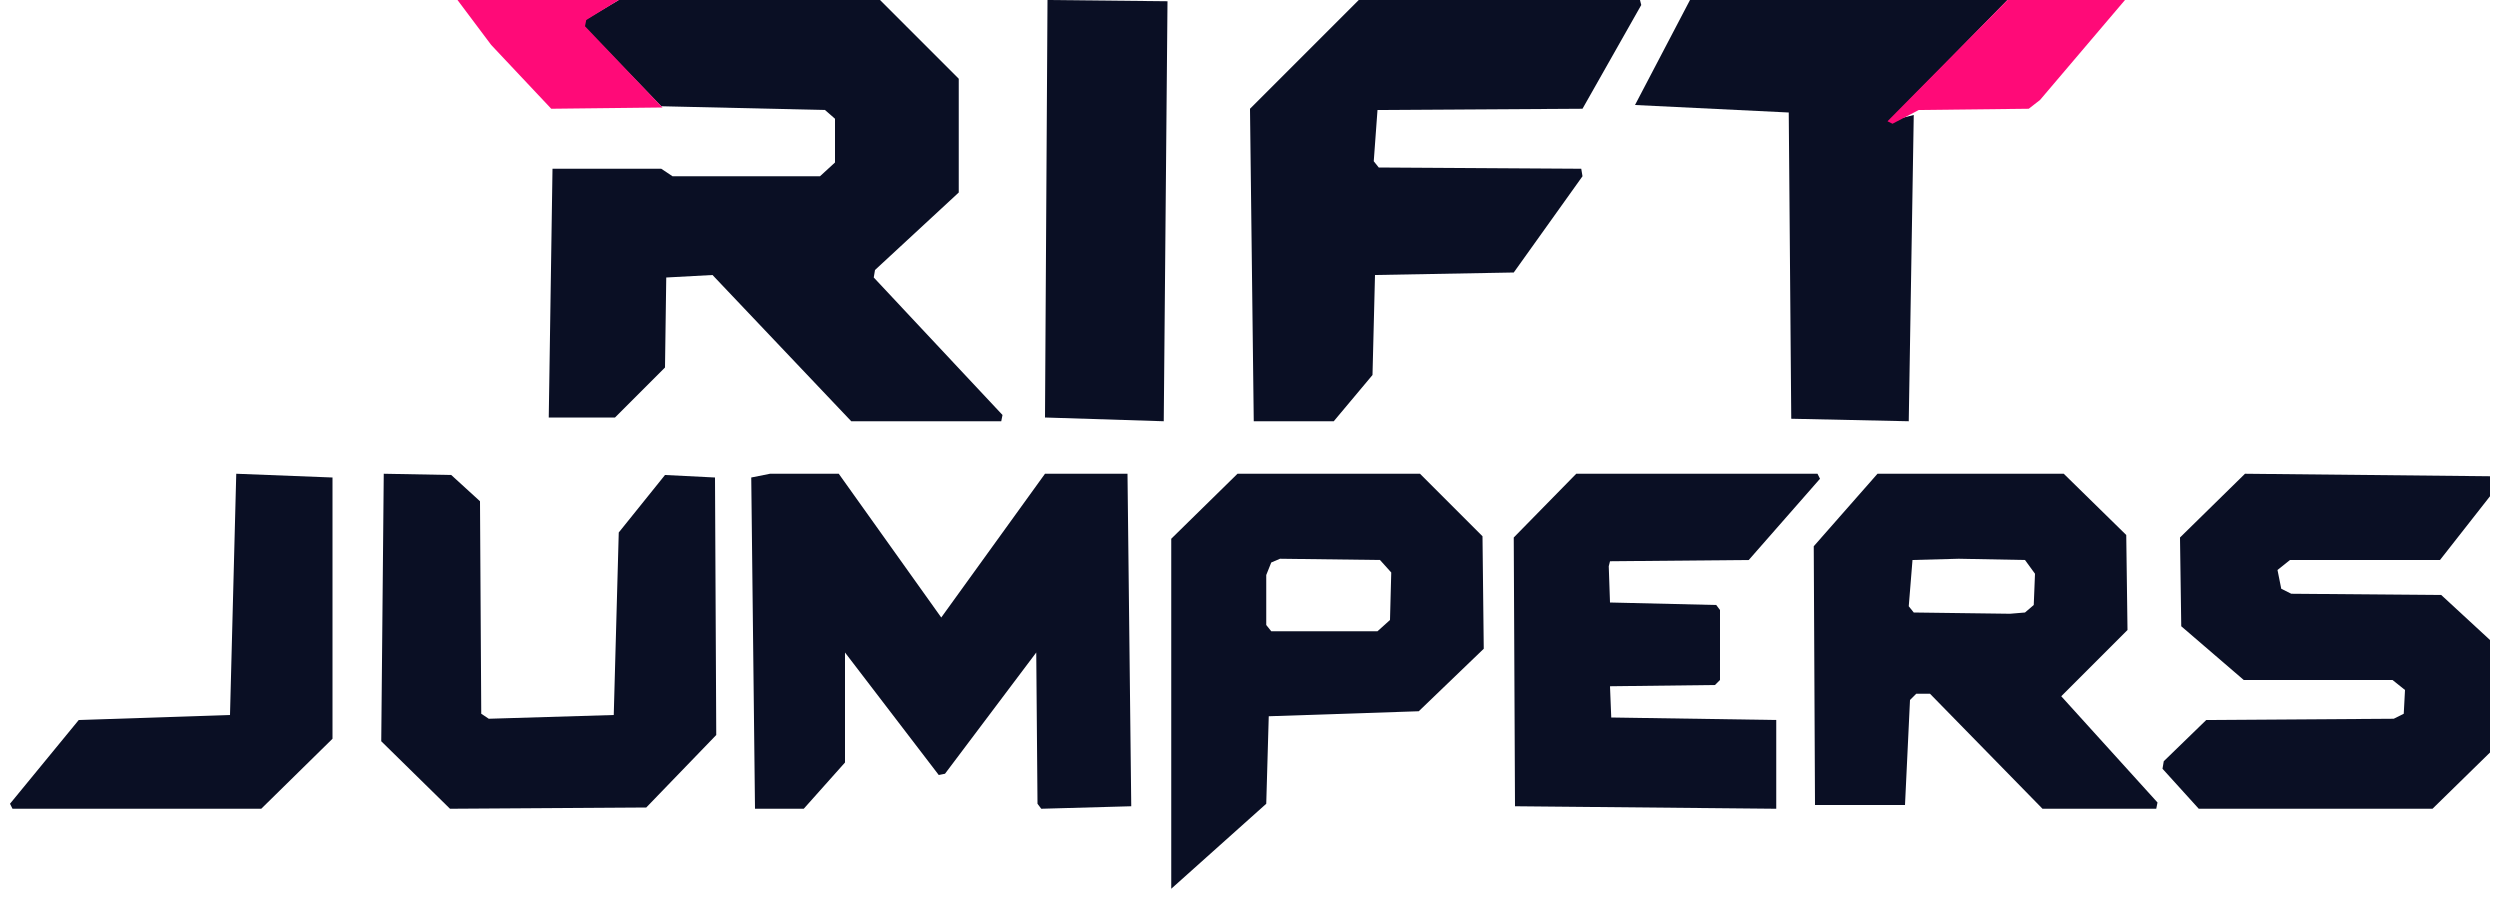
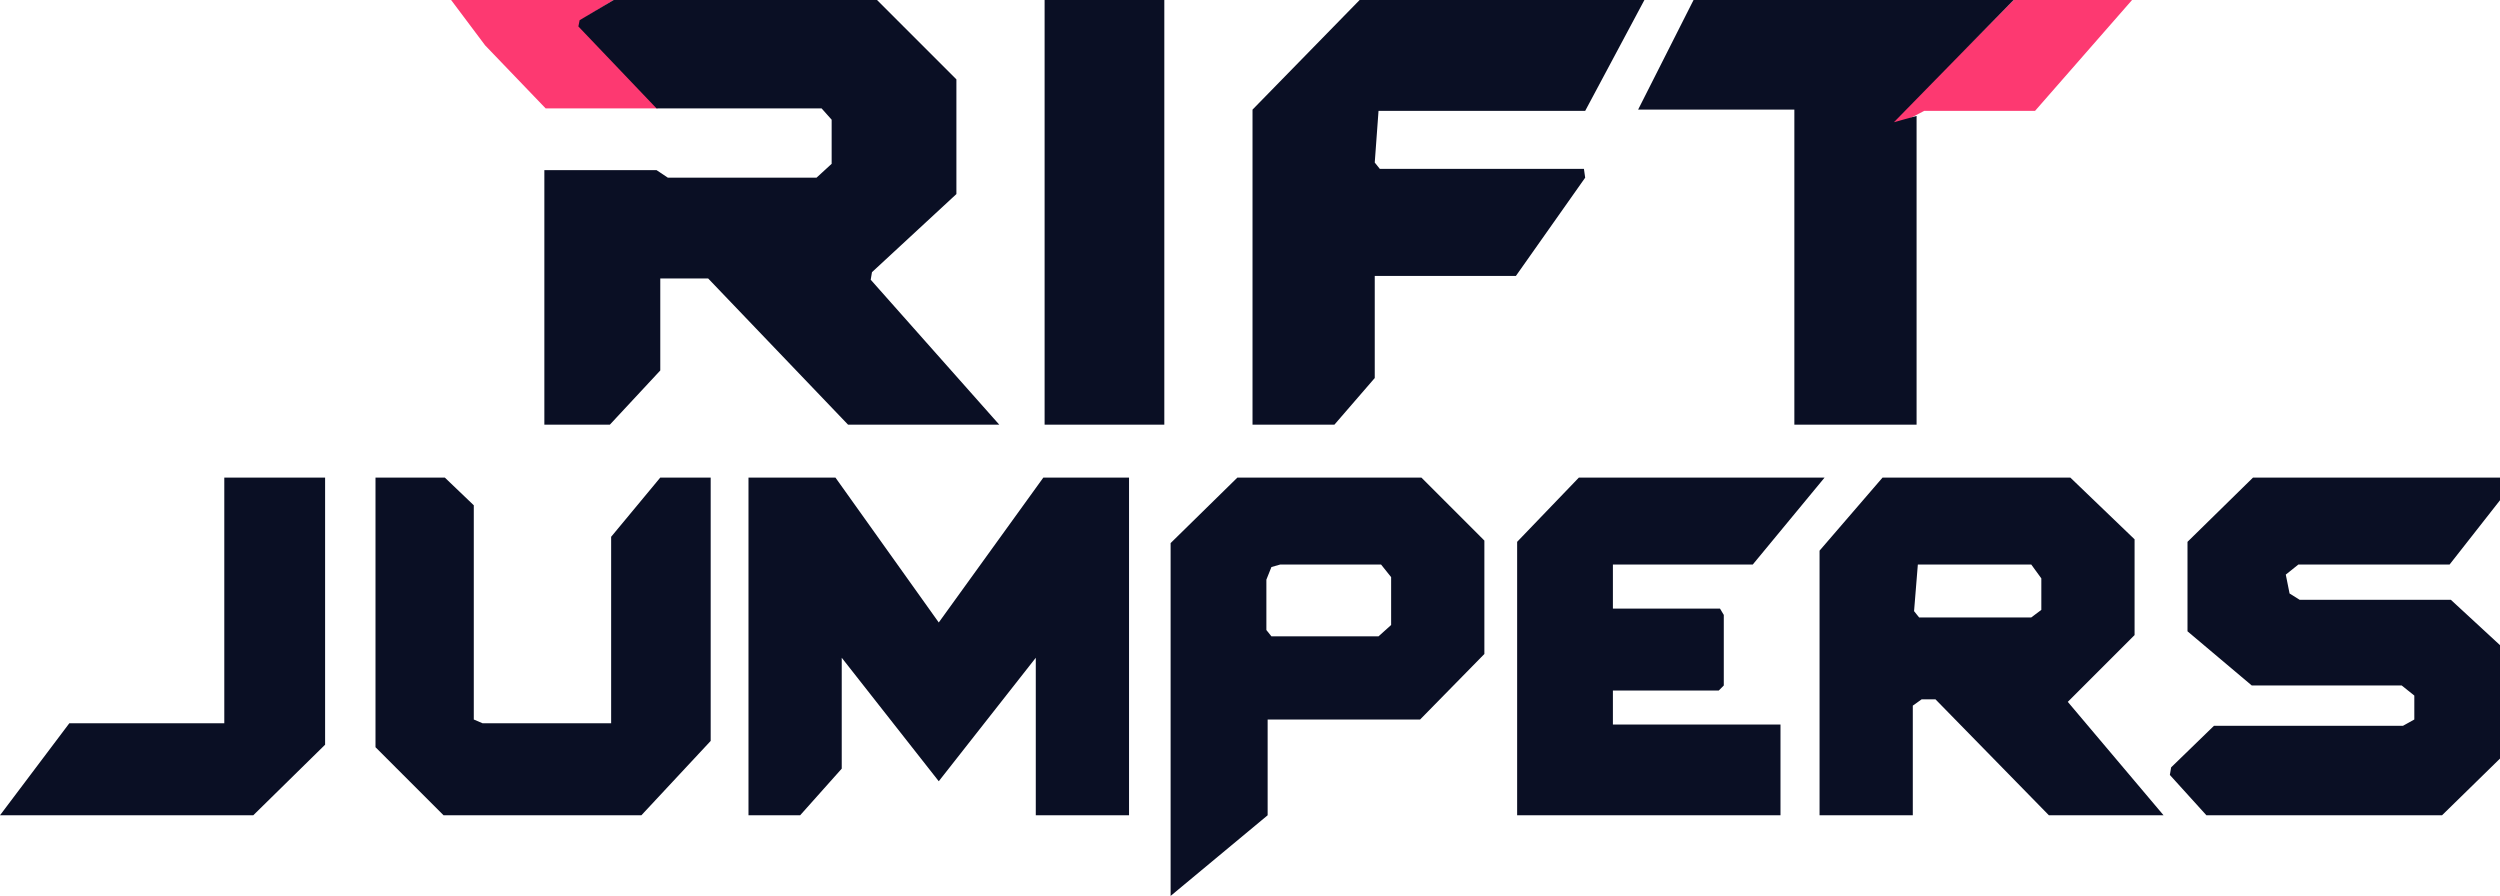
- <svg xmlns="http://www.w3.org/2000/svg" viewBox="0 0 2000 719" width="2000" height="719">
-   <path d="M0,0 L209,0 L272,63 L272,154 L205,216 L204,222 L307,332 L306,337 L186,337 L75,220 L38,222 L37,294 L-3,334 L-56,334 L-53,135 L34,135 L43,141 L161,141 L173,130 L173,95 L165,88 L34,85 L-28,21 L-27,16 Z" transform="translate(495,0)" fill="#0A0F24" />
-   <path d="M0,0 L55,0 L137,115 L220,0 L286,0 L289,266 L217,268 L214,264 L213,143 L140,240 L135,241 L60,143 L60,231 L27,268 L-12,268 L-15,3 Z" transform="translate(616,379)" fill="#0A0F24" />
-   <path d="M0,0 L225,0 L226,4 L179,87 L15,88 L12,129 L16,134 L178,135 L179,141 L124,218 L13,220 L11,300 L-20,337 L-84,337 L-87,87 Z" transform="translate(1087,0)" fill="#0A0F24" />
-   <path d="M0,0 L149,0 L199,49 L200,125 L147,178 L224,263 L223,268 L132,268 L42,176 L31,176 L26,181 L22,265 L-50,265 L-51,58 Z M65,68 L28,69 L25,106 L29,111 L106,112 L118,111 L125,105 L126,80 L118,69 Z" transform="translate(1502,379)" fill="#0A0F24" />
-   <path d="M0,0 L196,2 L196,18 L156,69 L36,69 L26,77 L29,92 L37,96 L157,97 L196,133 L196,223 L150,268 L-37,268 L-66,236 L-65,230 L-31,197 L119,196 L127,192 L128,173 L118,165 L-1,165 L-51,122 L-52,51 Z" transform="translate(1796,379)" fill="#0A0F24" />
-   <path d="M0,0 L146,0 L196,50 L197,140 L145,190 L25,194 L23,264 L-53,332 L-53,52 Z M34,68 L27,71 L23,81 L23,121 L27,126 L112,126 L122,117 L123,79 L114,69 Z" transform="translate(990,379)" fill="#0A0F24" />
-   <path d="M0,0 L54,1 L77,22 L78,192 L84,196 L184,193 L188,47 L225,1 L265,3 L266,209 L210,267 L53,268 L-2,214 Z" transform="translate(307,379)" fill="#0A0F24" />
-   <path d="M0,0 L254,0 L159,97 L179,92 L175,337 L81,335 L79,90 L-44,84 Z" transform="translate(1352,0)" fill="#0A0F24" />
-   <path d="M0,0 L193,0 L195,4 L138,69 L27,70 L26,74 L27,103 L112,105 L115,109 L115,165 L111,169 L27,170 L28,195 L160,197 L160,268 L-49,266 L-50,51 Z" transform="translate(1261,379)" fill="#0A0F24" />
-   <path d="M0,0 L96,1 L93,337 L-2,334 Z" transform="translate(838,0)" fill="#0A0F24" />
-   <path d="M0,0 L77,3 L77,212 L20,268 L-179,268 L-181,264 L-126,197 L-5,193 Z" transform="translate(189,379)" fill="#0A0F24" />
-   <path d="M0,0 L94,0 L26,80 L17,87 L-71,88 L-92,99 L-96,97 Z" transform="translate(1606,0)" fill="#FF0A78" />
-   <path d="M0,0 L129,0 L103,16 L102,21 L164,86 L75,87 L27,36 Z" transform="translate(366,0)" fill="#FF0A78" />
+ <svg xmlns="http://www.w3.org/2000/svg" viewBox="0 0 1984 711" width="1984" height="711">
+   <path fill="#FD3971" d="M1598,0 L1692,0 L1615,88 L1527,88 L1506,99 L1502,97 Z M358,0 L487,0 L461,16 L460,21 L522,86 L433,86 L385,36 Z" />
+   <path fill="#0A0F24" fill-rule="evenodd" d="M487,0 L696,0 L759,63 L759,154 L692,216 L691,222 L793,337 L673,337 L562,221 L524,221 L524,294 L484,337 L432,337 L432,135 L521,135 L530,141 L648,141 L660,130 L660,95 L652,86 L521,86 L459,21 L460,16 Z M663,379 L745,494 L828,379 L896,379 L896,647 L822,647 L822,522 L745,620 L668,522 L668,610 L635,647 L594,647 L594,379 Z M1079,0 L1305,0 L1258,88 L1094,88 L1091,129 L1095,134 L1257,134 L1258,141 L1203,219 L1091,219 L1091,300 L1059,337 L994,337 L994,87 Z M1494,379 L1643,379 L1694,428 L1694,504 L1641,557 L1717,647 L1626,647 L1536,555 L1525,555 L1518,560 L1518,647 L1444,647 L1444,437 Z M1522,448 L1519,485 L1523,490 L1612,490 L1620,484 L1620,459 L1612,448 Z M1788,379 L1984,379 L1984,397 L1944,448 L1824,448 L1814,456 L1817,471 L1825,476 L1945,476 L1984,512 L1984,602 L1938,647 L1751,647 L1722,615 L1723,609 L1757,576 L1907,576 L1916,571 L1916,552 L1906,544 L1787,544 L1736,501 L1736,430 Z M982,379 L1128,379 L1178,429 L1178,519 L1127,571 L1006,571 L1006,647 L929,711 L929,431 Z M1016,448 L1009,450 L1005,460 L1005,500 L1009,505 L1094,505 L1104,496 L1104,458 L1096,448 Z M298,379 L353,379 L376,401 L376,571 L383,574 L485,574 L485,426 L524,379 L564,379 L564,588 L509,647 L352,647 L298,593 Z M1344,0 L1598,0 L1503,97 L1521,92 L1521,337 L1424,337 L1424,87 L1300,87 Z M1253,379 L1448,379 L1391,448 L1280,448 L1280,483 L1365,483 L1368,488 L1368,544 L1364,548 L1280,548 L1280,575 L1413,575 L1413,647 L1204,647 L1204,430 Z M829,0 L924,0 L924,337 L829,337 Z M178,379 L258,379 L258,591 L201,647 L0,647 L55,574 L178,574 Z" />
</svg>
